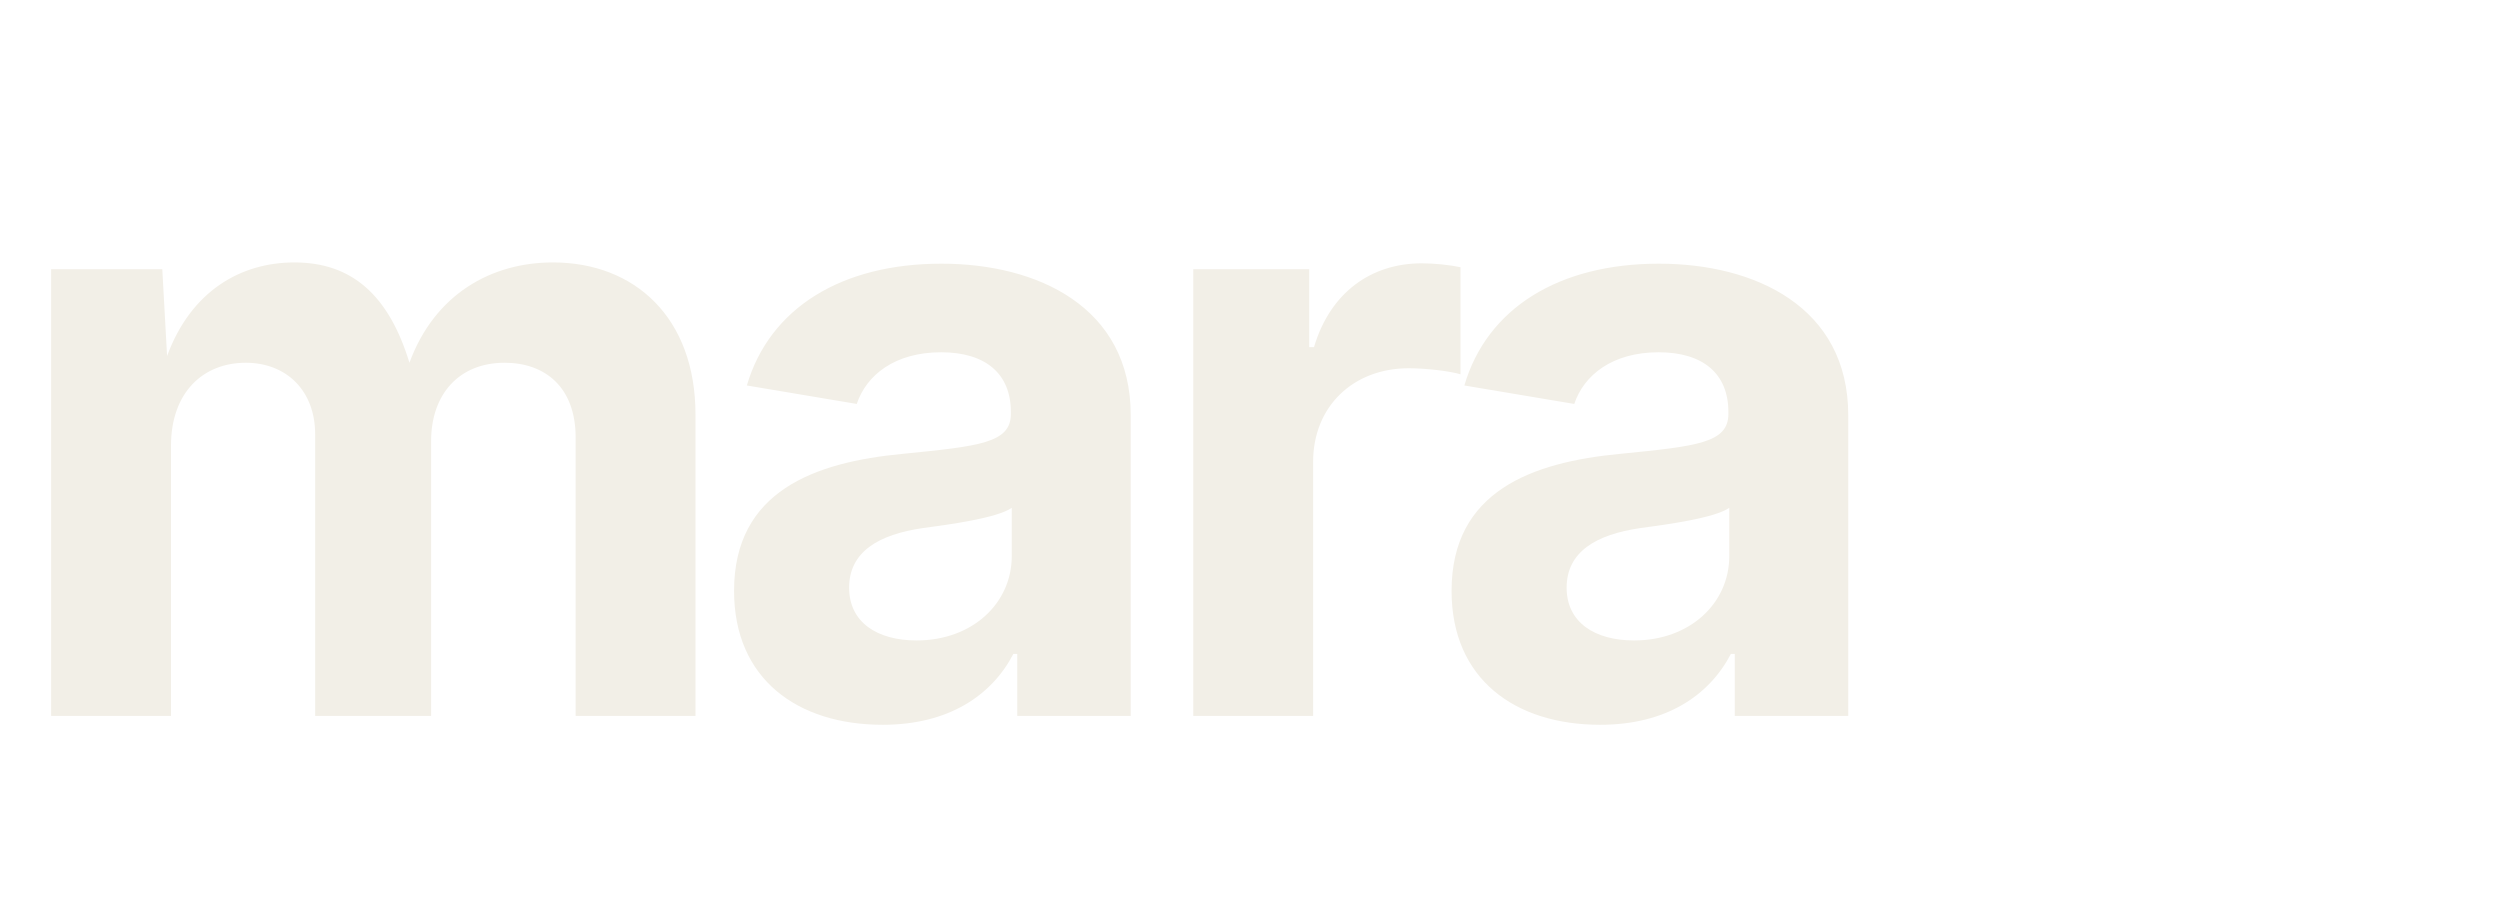
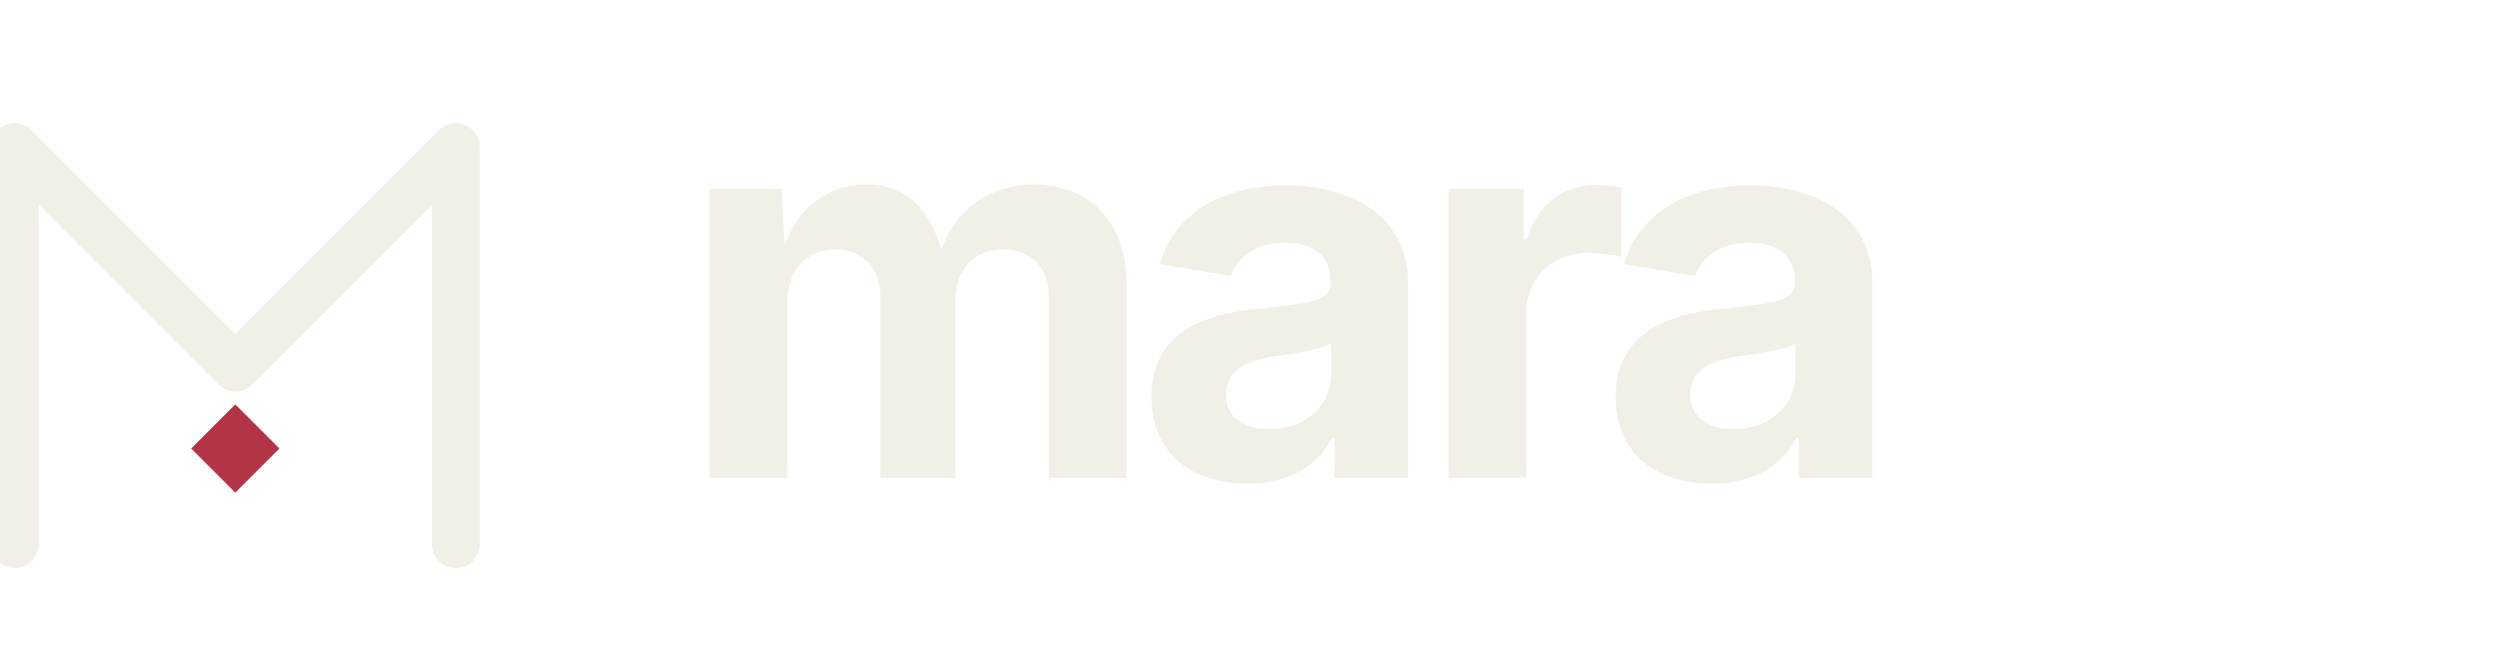
- <svg xmlns="http://www.w3.org/2000/svg" viewBox="0 0 220 80" role="img" aria-label="mara">
-   <text x="0" y="63" font-family="'Bricolage Grotesque', 'Inter', system-ui, sans-serif" font-weight="700" font-size="72" letter-spacing="-3.5" fill="#F2EFE7">mara</text>
+ <svg xmlns="http://www.w3.org/2000/svg" viewBox="0 0 340 90" role="img" aria-label="mara">
+   <g transform="translate(0 14)">
+     <path d="M 2 60 L 2 6 L 32 36 L 62 6 L 62 60" stroke="#F2EFE7" stroke-width="6.5" stroke-linecap="round" stroke-linejoin="round" fill="none" />
+     <path d="M 32 53 L 38 47 L 32 41 L 26 47 Z" fill="#B33347" />
+   </g>
+   <text x="92" y="65" font-family="'Bricolage Grotesque', 'Inter', system-ui, sans-serif" font-weight="700" font-size="72" letter-spacing="-3.5" fill="#F2EFE7">mara</text>
</svg>
